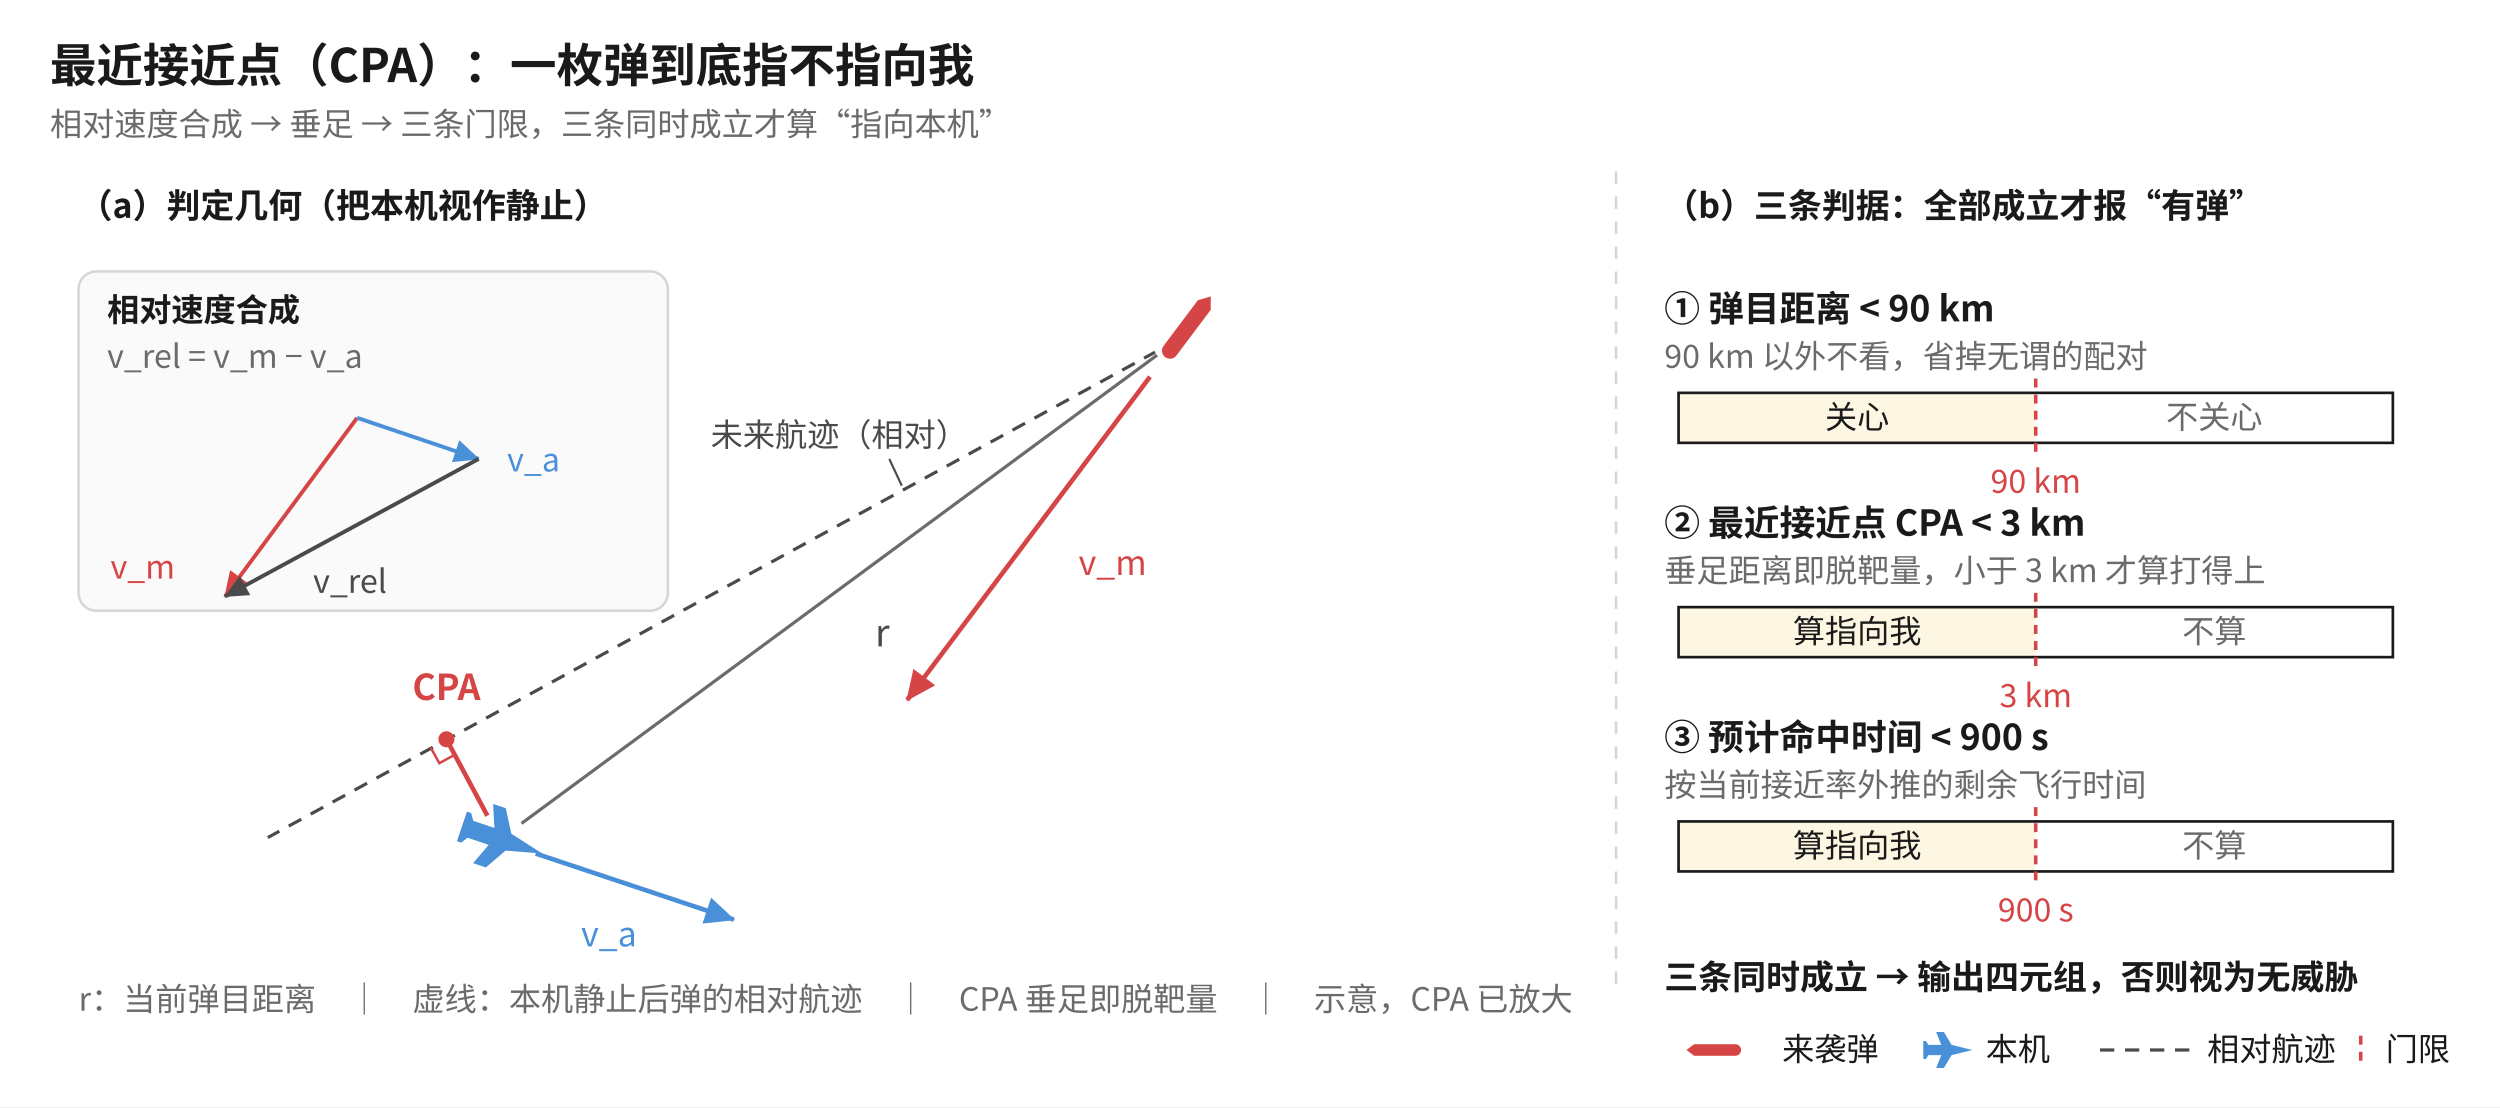
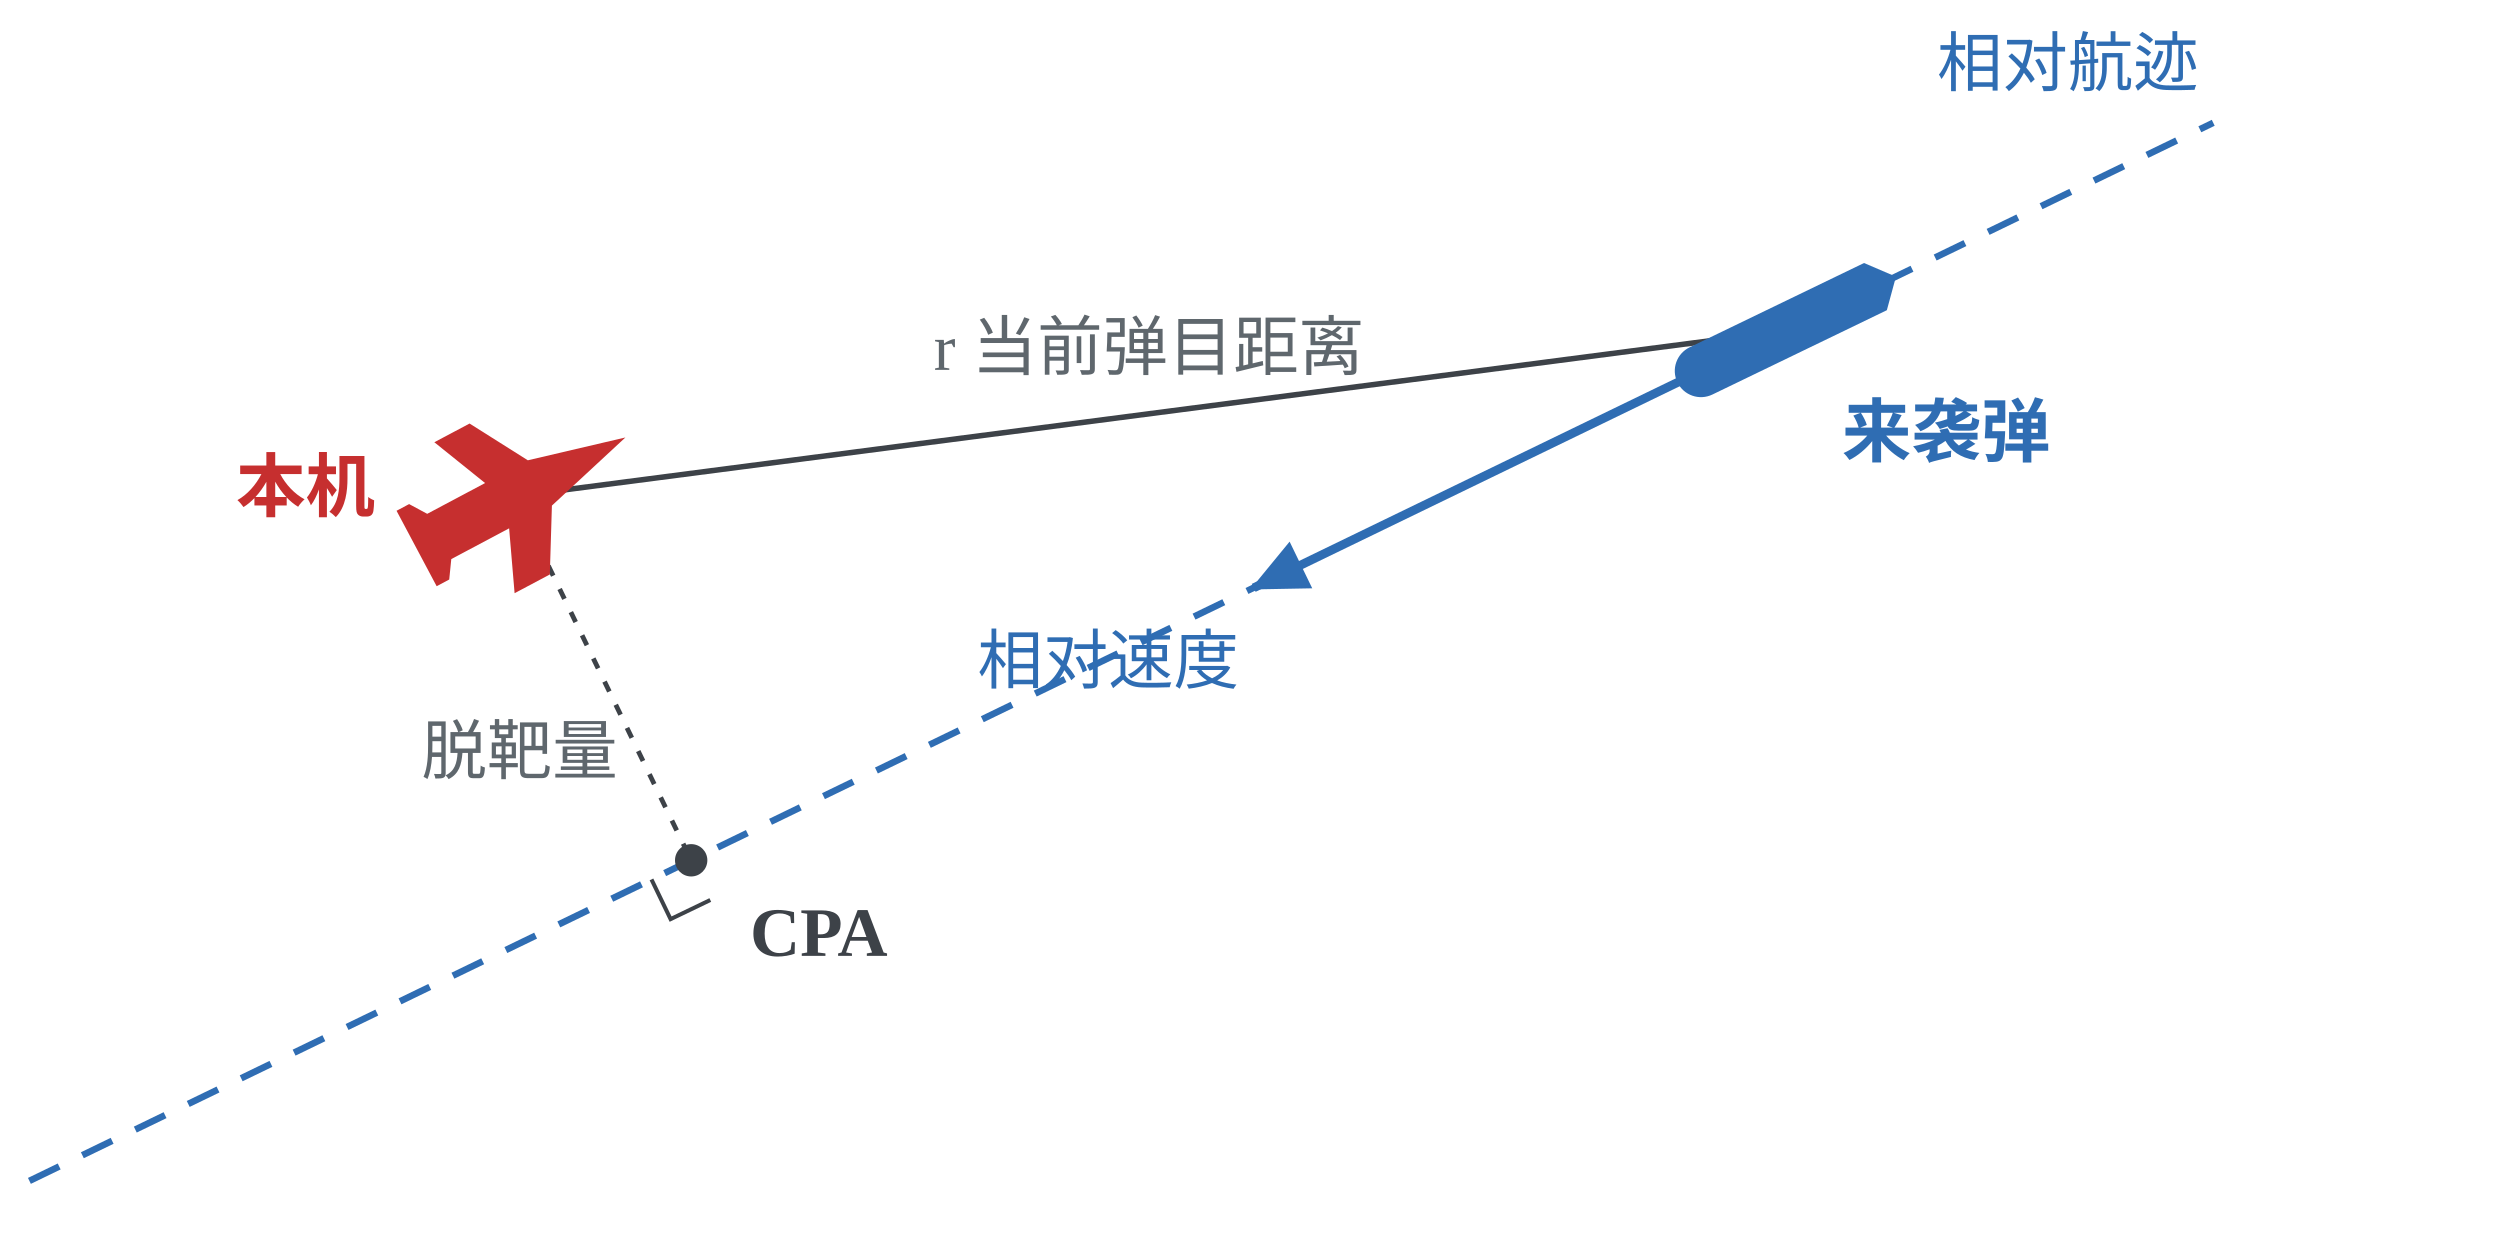
- <svg xmlns="http://www.w3.org/2000/svg" width="1400" height="620" viewBox="0 0 1400 620" version="1.1" font-family="Noto Sans CJK SC, sans-serif" fill="#1a1a1a">
+ <svg xmlns="http://www.w3.org/2000/svg" width="612" height="306" viewBox="9.0 49.5 612.0 306.0" version="1.1" fill="#3d4248">
  <defs>
-     <marker id="ah" viewBox="0 0 10 10" refX="9.2" refY="5" markerWidth="7" markerHeight="7" orient="auto">
-       <path d="M0.4,0.8 L9.6,5 L0.4,9.2 z" fill="#1a1a1a" />
+     <marker id="ahb" viewBox="0 0 10 10" refX="9" refY="5" markerWidth="7" markerHeight="7" orient="auto">
+       <path d="M0.5,0.8 L9.6,5 L0.5,9.2 z" fill="#2f6db3" />
    </marker>
-     <marker id="ahr" viewBox="0 0 10 10" refX="9.2" refY="5" markerWidth="7" markerHeight="7" orient="auto">
-       <path d="M0.4,0.8 L9.6,5 L0.4,9.2 z" fill="#d64545" />
-     </marker>
-     <marker id="ahb" viewBox="0 0 10 10" refX="9.2" refY="5" markerWidth="7" markerHeight="7" orient="auto">
-       <path d="M0.4,0.8 L9.6,5 L0.4,9.2 z" fill="#4a90d9" />
-     </marker>
-     <marker id="ahg" viewBox="0 0 10 10" refX="9.2" refY="5" markerWidth="6.6" markerHeight="6.6" orient="auto">
-       <path d="M0.4,0.8 L9.6,5 L0.4,9.2 z" fill="#4a4a4a" />
-     </marker>
-     <g id="msl">
-       <path d="M8,-4.5 A4.5,4.5 0 0 1 8,4.5 L-24,4.5 L-30,0 L-24,-4.5 Z" fill="#d64545" />
+   </defs>
+   <rect x="9.0" y="49.5" width="612.0" height="306.0" fill="#ffffff" />
+   <g transform="scale(0.9)">
+     <line x1="18.0" y1="376.2" x2="612.0" y2="88.4" stroke="#2f6db3" stroke-width="1.8" stroke-dasharray="9 7" />
+     <line x1="150.0" y1="190.0" x2="198.0" y2="289.0" stroke="#3d4248" stroke-width="1.3" stroke-dasharray="3 4" />
+     <polyline points="203.2,299.8 192.4,305.0 187.2,294.2" fill="none" stroke="#3d4248" stroke-width="1.1" />
+     <line x1="150.0" y1="190.0" x2="495.0" y2="145.1" stroke="#3d4248" stroke-width="1.5" />
+     <line x1="495.0" y1="145.1" x2="351.0" y2="214.9" stroke="#2f6db3" stroke-width="2.4" marker-end="url(#ahb)" />
+     <polygon points="180.11,173.99 153.57,180.20 137.72,170.20 128.14,175.29 141.94,186.39 126.20,194.76 121.28,192.11 117.86,193.93 128.77,214.45 132.19,212.63 132.75,207.07 148.48,198.71 149.97,216.35 159.55,211.26 160.12,192.52" fill="#c62f2f" />
+     <g transform="translate(495.0,145.1) rotate(154.2) scale(1.55)">
+       <path d="M16,-4.6 A4.6,4.6 0 0 1 16,4.6 L-18,4.6 L-22,0 L-18,-4.6 Z" fill="#2f6db3" />
    </g>
-     <g id="ac">
-       <path d="M20,0 L4,-4 L-2,-14 L-8,-14 L-4,-4 L-14,-4 L-16,-7 L-18,-7                L-18,7 L-16,7 L-14,4 L-4,4 L-8,14 L-2,14 L4,4 Z" fill="#4a90d9" />
-     </g>
-   </defs>
-   <rect x="0" y="0" width="1400" height="620" fill="#ffffff" />
-   <text x="28" y="46" font-size="26" font-weight="600">最近接近点（CPA）：一枚弹到底指不指向我</text>
-   <text x="28" y="76" font-size="18" fill="#6b6b6b">相对速度合成 → 垂足 → 三条门限，三条同时成立才算“指向本机”</text>
-   <line x1="905" y1="96" x2="905" y2="556" stroke="#d5d5d5" stroke-width="1.4" stroke-dasharray="7 7" />
-   <text x="44" y="122" font-size="19" font-weight="600">（a）判定几何（把本机视作静止）</text>
-   <line x1="660" y1="190" x2="150" y2="469" stroke="#4a4a4a" stroke-width="1.8" stroke-dasharray="8 6" />
-   <line x1="660" y1="190" x2="280" y2="470" stroke="#6b6b6b" stroke-width="1.8" />
-   <line x1="280" y1="470" x2="250" y2="414" stroke="#d64545" stroke-width="2.6" />
-   <path d="M254.8,422.6 L246.0,427.4 L241.2,418.6" fill="none" stroke="#d64545" stroke-width="1.4" />
-   <circle cx="250" cy="414" r="4.5" fill="#d64545" />
-   <line x1="644" y1="211" x2="508" y2="392" stroke="#d64545" stroke-width="2.6" marker-end="url(#ahr)" />
-   <line x1="300" y1="478" x2="411" y2="515" stroke="#4a90d9" stroke-width="2.6" marker-end="url(#ahb)" />
-   <circle cx="660" cy="190" r="15" fill="#ffffff" />
-   <use href="#msl" transform="translate(660,190) rotate(126.9)" />
-   <circle cx="280" cy="470" r="15" fill="#ffffff" />
-   <use href="#ac" transform="translate(280,470) rotate(18.7) scale(1.25)" />
-   <text x="490" y="362" font-size="21" fill="#4a4a4a">r</text>
-   <text x="604" y="322" font-size="19" fill="#d64545">v_m</text>
-   <text x="341" y="530" font-size="19" fill="#4a90d9" text-anchor="middle">v_a</text>
-   <text x="470" y="250" font-size="18" fill="#4a4a4a" text-anchor="middle">未来航迹（相对）</text>
-   <line x1="498" y1="257" x2="505" y2="272" stroke="#4a4a4a" stroke-width="1.2" />
-   <text x="250" y="392" font-size="20" font-weight="600" fill="#d64545" text-anchor="middle">CPA</text>
-   <text x="44" y="566" font-size="18" fill="#6b6b6b">r：当前弹目距离　｜　虚线：本机静止后弹的相对航迹　｜　CPA 垂足即脱靶量　｜　示意，CPA 已放大</text>
-   <rect x="44" y="152" width="330" height="190" rx="10" fill="#fbfafa" stroke="#d5d5d5" stroke-width="1.4" />
-   <text x="60" y="180" font-size="18" font-weight="600">相对速度合成</text>
-   <text x="60" y="206" font-size="18" fill="#6b6b6b">v_rel = v_m − v_a</text>
-   <line x1="200" y1="234" x2="126" y2="334" stroke="#d64545" stroke-width="2.2" marker-end="url(#ahr)" />
-   <line x1="200" y1="234" x2="268" y2="257" stroke="#4a90d9" stroke-width="2.2" marker-end="url(#ahb)" />
-   <line x1="268" y1="257" x2="126" y2="334" stroke="#4a4a4a" stroke-width="2.2" marker-end="url(#ahg)" />
-   <text x="98" y="324" font-size="18" fill="#d64545" text-anchor="end">v_m</text>
-   <text x="284" y="264" font-size="18" fill="#4a90d9">v_a</text>
-   <text x="196" y="332" font-size="18" fill="#4a4a4a" text-anchor="middle">v_rel</text>
-   <text x="932" y="122" font-size="19" font-weight="600">（b）三条判据：全部成立才报“有弹”</text>
-   <text x="932" y="180" font-size="20" font-weight="600">① 弹目距离 &lt; 90 km</text>
-   <text x="932" y="206" font-size="18" fill="#6b6b6b">90 km 以外不看，省掉无谓的配对</text>
-   <rect x="940" y="220" width="200" height="28" fill="#fdf6e3" />
-   <rect x="940" y="220" width="400" height="28" fill="none" stroke="#1a1a1a" stroke-width="1.5" />
-   <line x1="1140" y1="212" x2="1140" y2="256" stroke="#d64545" stroke-width="2" stroke-dasharray="5 4" />
-   <text x="1040" y="240" font-size="18" text-anchor="middle">关心</text>
-   <text x="1240" y="240" font-size="18" fill="#6b6b6b" text-anchor="middle">不关心</text>
-   <text x="1140" y="276" font-size="18" fill="#d64545" text-anchor="middle">90 km</text>
-   <text x="932" y="300" font-size="20" font-weight="600">② 最近接近点 CPA &lt; 3 km</text>
-   <text x="932" y="326" font-size="18" fill="#6b6b6b">垂足距离即脱靶量，小于 3 km 才算打得上</text>
-   <rect x="940" y="340" width="200" height="28" fill="#fdf6e3" />
-   <rect x="940" y="340" width="400" height="28" fill="none" stroke="#1a1a1a" stroke-width="1.5" />
-   <line x1="1140" y1="332" x2="1140" y2="376" stroke="#d64545" stroke-width="2" stroke-dasharray="5 4" />
-   <text x="1040" y="360" font-size="18" text-anchor="middle">算指向我</text>
-   <text x="1240" y="360" font-size="18" fill="#6b6b6b" text-anchor="middle">不算</text>
-   <text x="1140" y="396" font-size="18" fill="#d64545" text-anchor="middle">3 km</text>
-   <text x="932" y="420" font-size="20" font-weight="600">③ 预计命中时间 &lt; 900 s</text>
-   <text x="932" y="446" font-size="18" fill="#6b6b6b">按当前接近率外推的剩余飞行时间</text>
-   <rect x="940" y="460" width="200" height="28" fill="#fdf6e3" />
-   <rect x="940" y="460" width="400" height="28" fill="none" stroke="#1a1a1a" stroke-width="1.5" />
-   <line x1="1140" y1="452" x2="1140" y2="496" stroke="#d64545" stroke-width="2" stroke-dasharray="5 4" />
-   <text x="1040" y="480" font-size="18" text-anchor="middle">算指向我</text>
-   <text x="1240" y="480" font-size="18" fill="#6b6b6b" text-anchor="middle">不算</text>
-   <text x="1140" y="516" font-size="18" fill="#d64545" text-anchor="middle">900 s</text>
-   <text x="932" y="554" font-size="19" font-weight="600">三条同时成立 → 输出四元组，否则视为无威胁</text>
-   <use href="#msl" transform="translate(966,588) scale(0.72)" />
-   <text x="998" y="594" font-size="18">来袭弹</text>
-   <use href="#ac" transform="translate(1090,588) scale(0.72)" />
-   <text x="1112" y="594" font-size="18">本机</text>
-   <line x1="1176" y1="588" x2="1226" y2="588" stroke="#4a4a4a" stroke-width="1.8" stroke-dasharray="8 6" />
-   <text x="1236" y="594" font-size="18">相对航迹</text>
-   <line x1="1322" y1="580" x2="1322" y2="596" stroke="#d64545" stroke-width="2" stroke-dasharray="5 4" />
-   <text x="1336" y="594" font-size="18">门限</text>
+     <circle cx="198.0" cy="289.0" r="4.4" fill="#3d4248" />
+     <text x="112.0" y="194.0" font-size="18.89" fill="#c62f2f" font-weight="600" text-anchor="end">本机</text>
+     <text x="511.0" y="179.1" font-size="18.89" fill="#2f6db3" font-weight="600" text-anchor="start">来袭弹</text>
+     <text x="322.5" y="155.6" font-size="17.78" fill="#5f676d" font-weight="400" text-anchor="middle">r 当前弹目距离</text>
+     <text x="608.0" y="78.4" font-size="17.78" fill="#2f6db3" font-weight="400" text-anchor="end">相对航迹</text>
+     <text x="347.0" y="240.9" font-size="17.78" fill="#2f6db3" font-weight="400" text-anchor="end">相对速度</text>
+     <text x="214.0" y="315.0" font-size="18.89" fill="#3d4248" font-weight="600" text-anchor="start">CPA</text>
+     <text x="178.0" y="265.5" font-size="17.78" fill="#5f676d" font-weight="400" text-anchor="end">脱靶量</text>
+   </g>
</svg>
